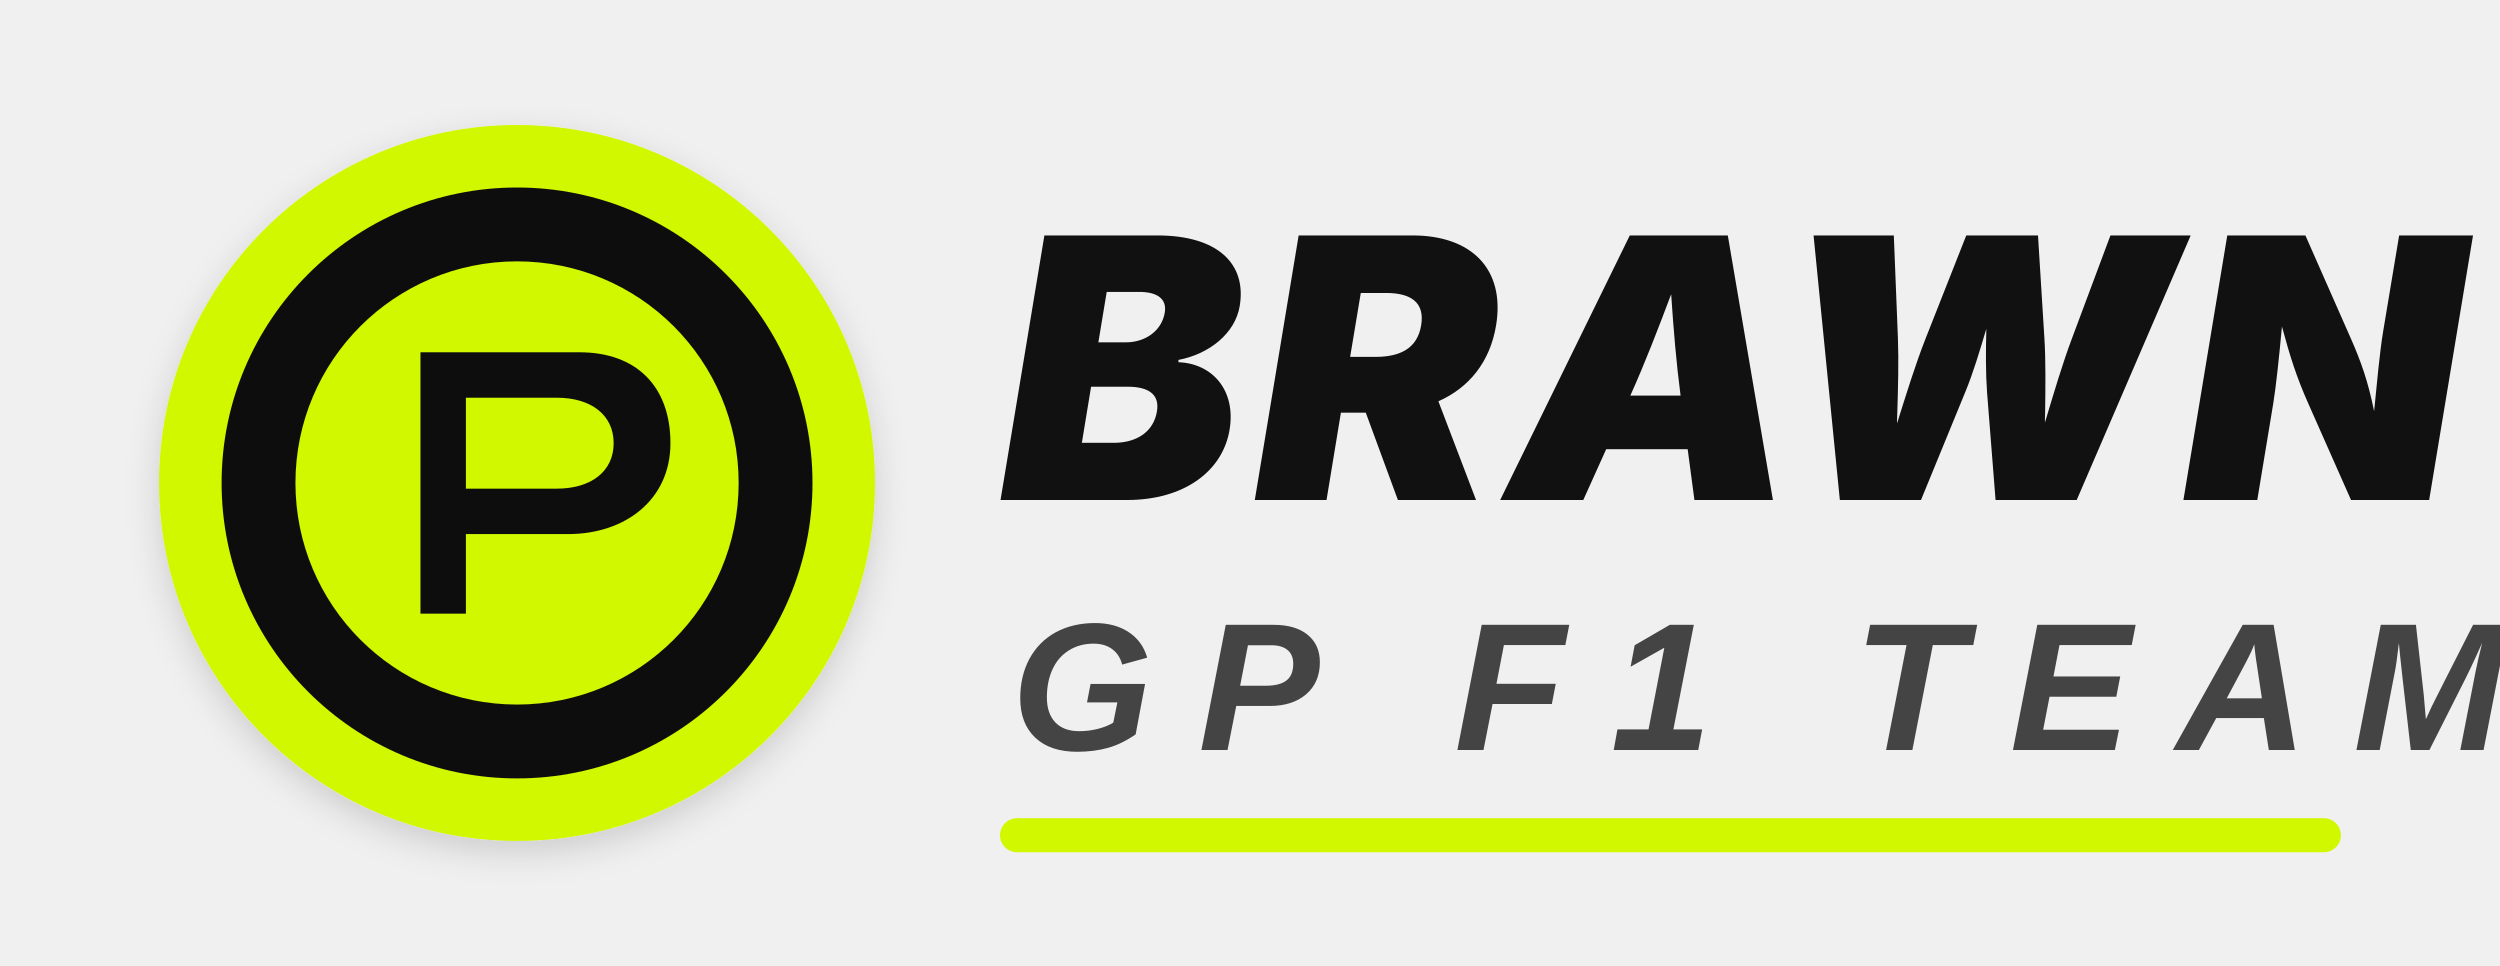
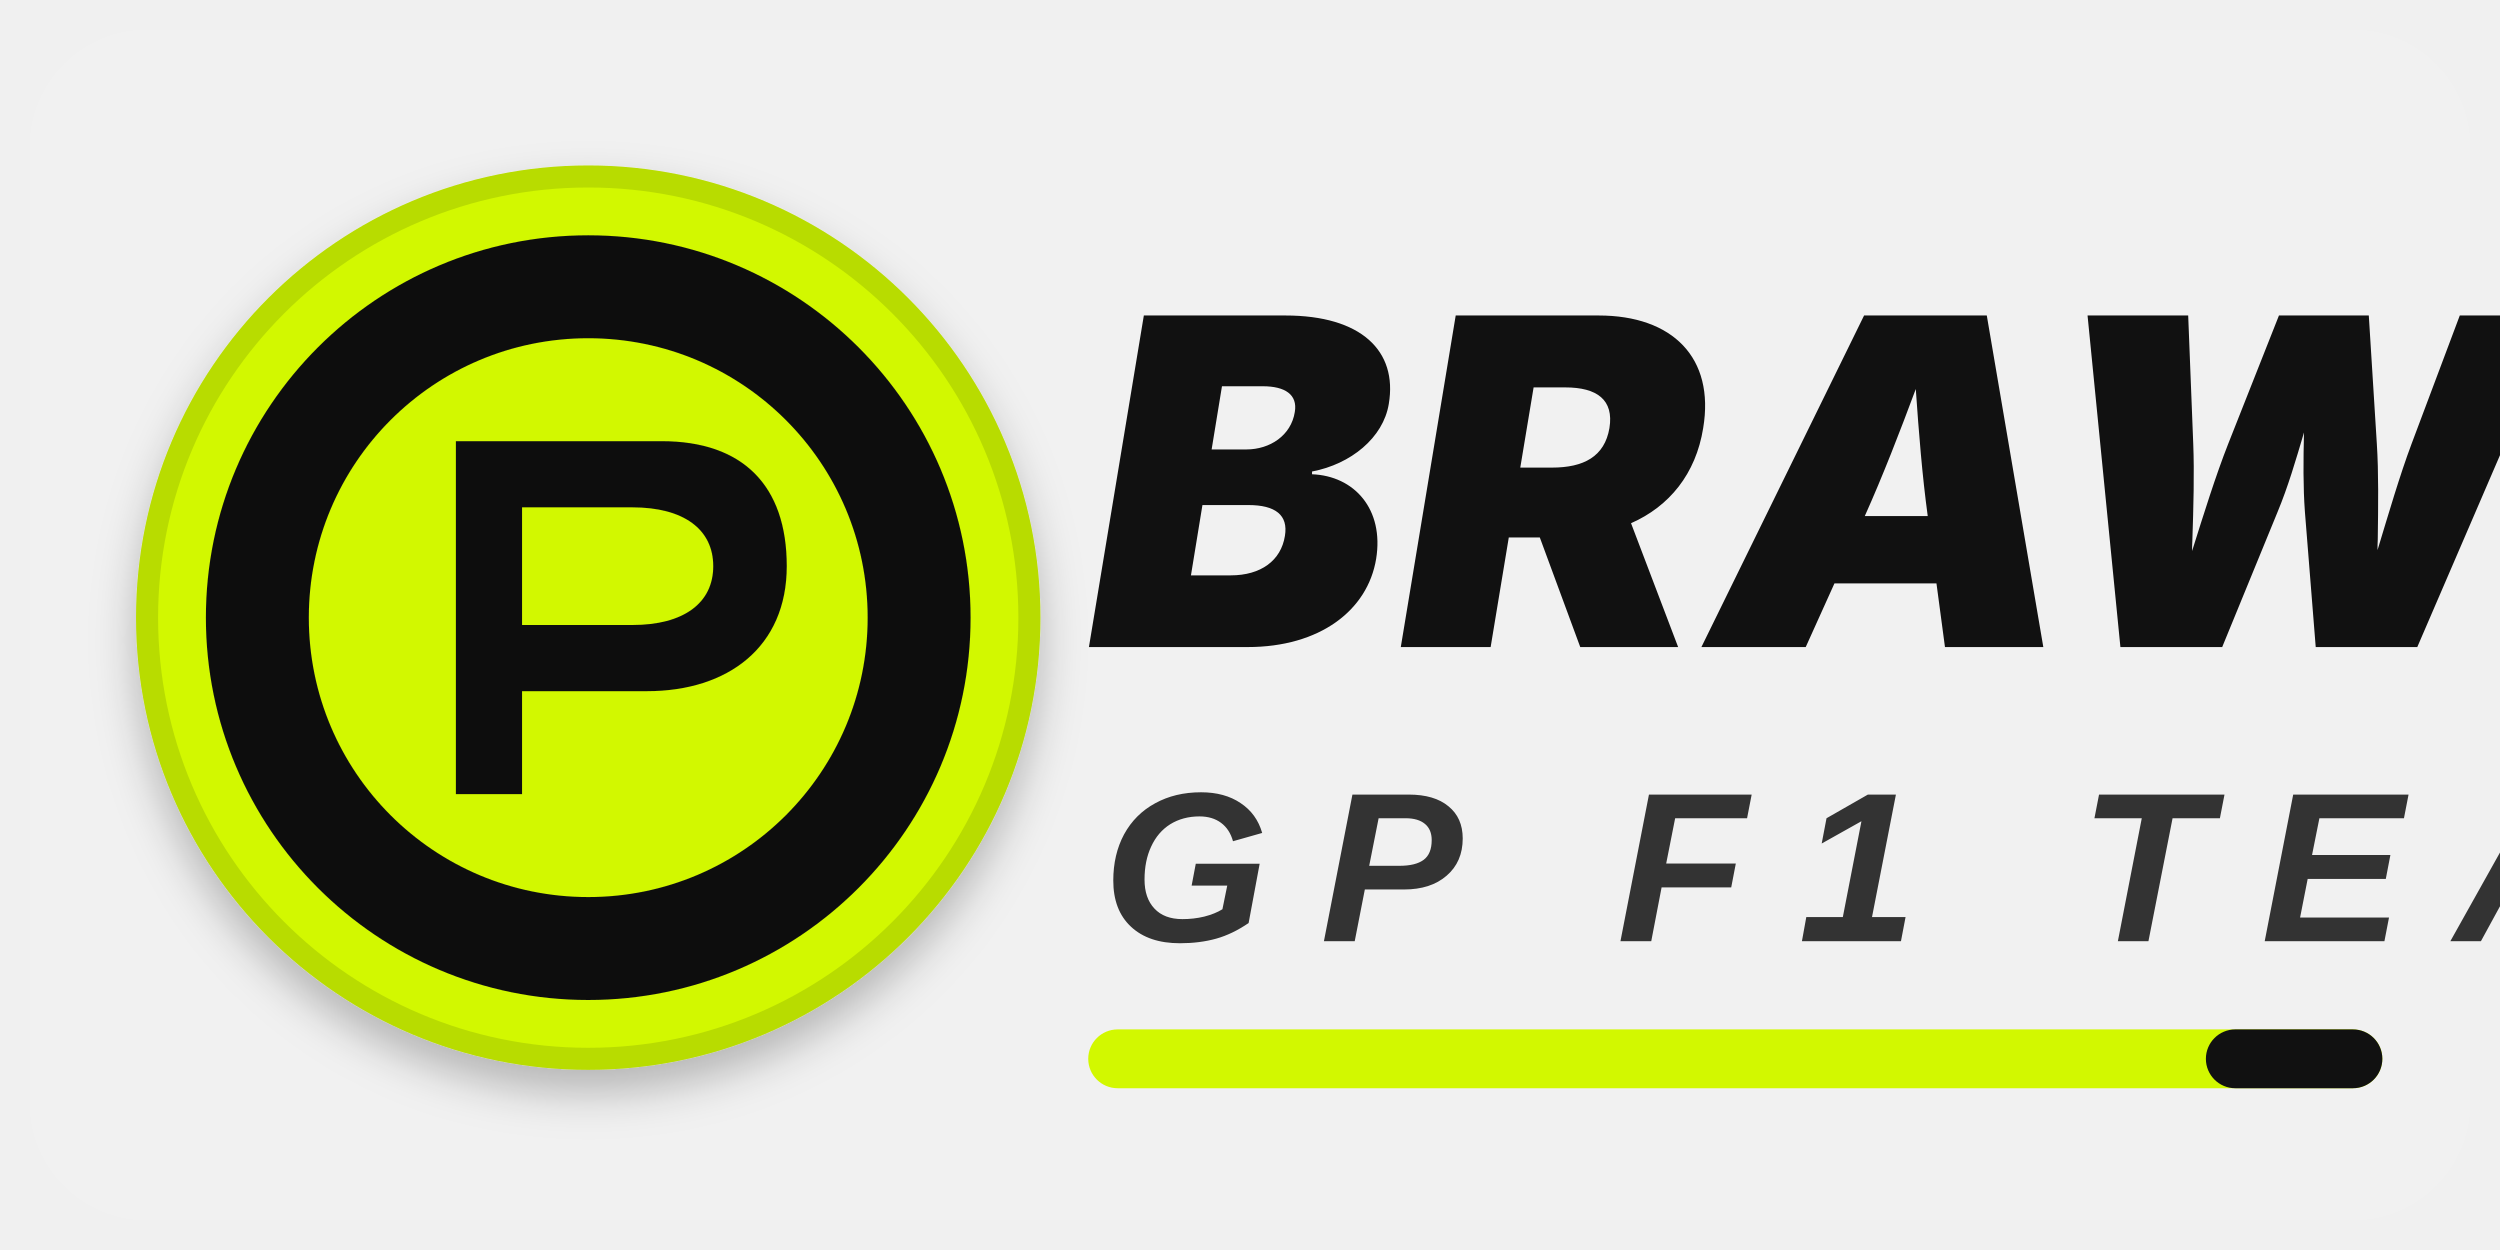
- <svg xmlns="http://www.w3.org/2000/svg" viewBox="0 0 220 85" width="220" height="85">
+ <svg xmlns="http://www.w3.org/2000/svg" viewBox="0 0 170 85" width="170" height="85">
  <defs>
-     <filter id="subtleGlow" x="-20%" y="-20%" width="140%" height="140%">
-       <feDropShadow dx="0" dy="1" stdDeviation="1.5" flood-color="#000000" flood-opacity="0.15" />
+     <filter id="brawnShadow" x="-10%" y="-10%" width="125%" height="125%">
+       <feDropShadow dx="0" dy="1.5" stdDeviation="1.5" flood-color="#000000" flood-opacity="0.25" />
    </filter>
  </defs>
-   <g transform="translate(14, 11)" filter="url(#subtleGlow)">
-     <circle cx="31.5" cy="31.5" r="31.5" fill="#D2F800" />
-     <path d="M 31.5 5.5 C 45.85 5.5 57.5 17.15 57.5 31.5 C 57.5 45.85 45.85 57.5 31.5 57.5 C 17.15 57.5 5.5 45.85 5.5 31.5 C 5.5 17.15 17.15 5.5 31.5 5.5 Z M 31.5 12 C 20.73 12 12 20.73 12 31.5 C 12 42.27 20.73 51 31.5 51 C 42.27 51 51 42.27 51 31.5 C 51 20.73 42.27 12 31.5 12 Z" fill="#111111" fill-rule="evenodd" />
-     <path d="M 23 20 L 37 20 C 42 20 45 23 45 28 C 45 33 41 36 36 36 L 27 36 L 27 43 L 23 43 Z M 27 24 L 27 32 L 35 32 C 38 32 40 30.5 40 28 C 40 25.5 38 24 35 24 Z" fill="#111111" />
+   <rect x="2" y="2" width="166" height="81" rx="8" fill="#FFFFFF" fill-opacity="0.05" />
+   <g transform="translate(8, 10)" filter="url(#brawnShadow)">
+     <circle cx="32" cy="32" r="30" fill="#D2F800" stroke="#B8DC00" stroke-width="1.5" />
+     <path d="M 32 6 C 46.35 6 58 17.65 58 32 C 58 46.35 46.35 58 32 58 C 17.65 58 6 46.35 6 32 C 6 17.65 17.65 6 32 6 Z M 32 13 C 21.5 13 13 21.5 13 32 C 13 42.5 21.5 51 32 51 C 42.5 51 51 42.5 51 32 C 51 21.5 42.5 13 32 13 Z" fill="#111111" fill-rule="evenodd" />
+     <path d="M 23 20 L 37 20 C 42.5 20 45.5 23 45.5 28.5 C 45.5 34 41.5 37 36 37 L 27.5 37 L 27.5 44 L 23 44 Z M 27.5 24.5 L 27.5 32.5 L 35 32.5 C 38.5 32.5 40.5 31 40.5 28.5 C 40.5 26 38.5 24.5 35 24.5 Z" fill="#111111" />
  </g>
-   <text x="88" y="44" font-family="system-ui, -apple-system, 'Segoe UI', Arial Black, sans-serif" font-size="32" font-weight="900" font-style="italic" fill="#111111" letter-spacing="1">BRAWN</text>
-   <text x="89" y="66" font-family="system-ui, -apple-system, 'Segoe UI', Arial, sans-serif" font-size="16" font-weight="900" font-style="italic" fill="#444444" letter-spacing="4">GP F1 TEAM</text>
-   <rect x="88" y="72" width="118" height="3" rx="1.5" fill="#D2F800" />
+   <g transform="translate(74, 0)">
+     <text x="0" y="44" font-family="'Titillium Web', system-ui, -apple-system, 'Segoe UI', Arial Black, sans-serif" font-size="31" font-weight="900" font-style="italic" fill="#111111" letter-spacing="0.5">BRAWN</text>
+     <text x="1" y="64" font-family="'Titillium Web', system-ui, -apple-system, 'Segoe UI', Arial, sans-serif" font-size="14.5" font-weight="900" font-style="italic" fill="#333333" letter-spacing="3.5">GP F1 TEAM</text>
+     <rect x="0" y="70" width="88" height="4" rx="2" fill="#D2F800" />
+     <rect x="76" y="70" width="12" height="4" rx="2" fill="#111111" />
+   </g>
</svg>
